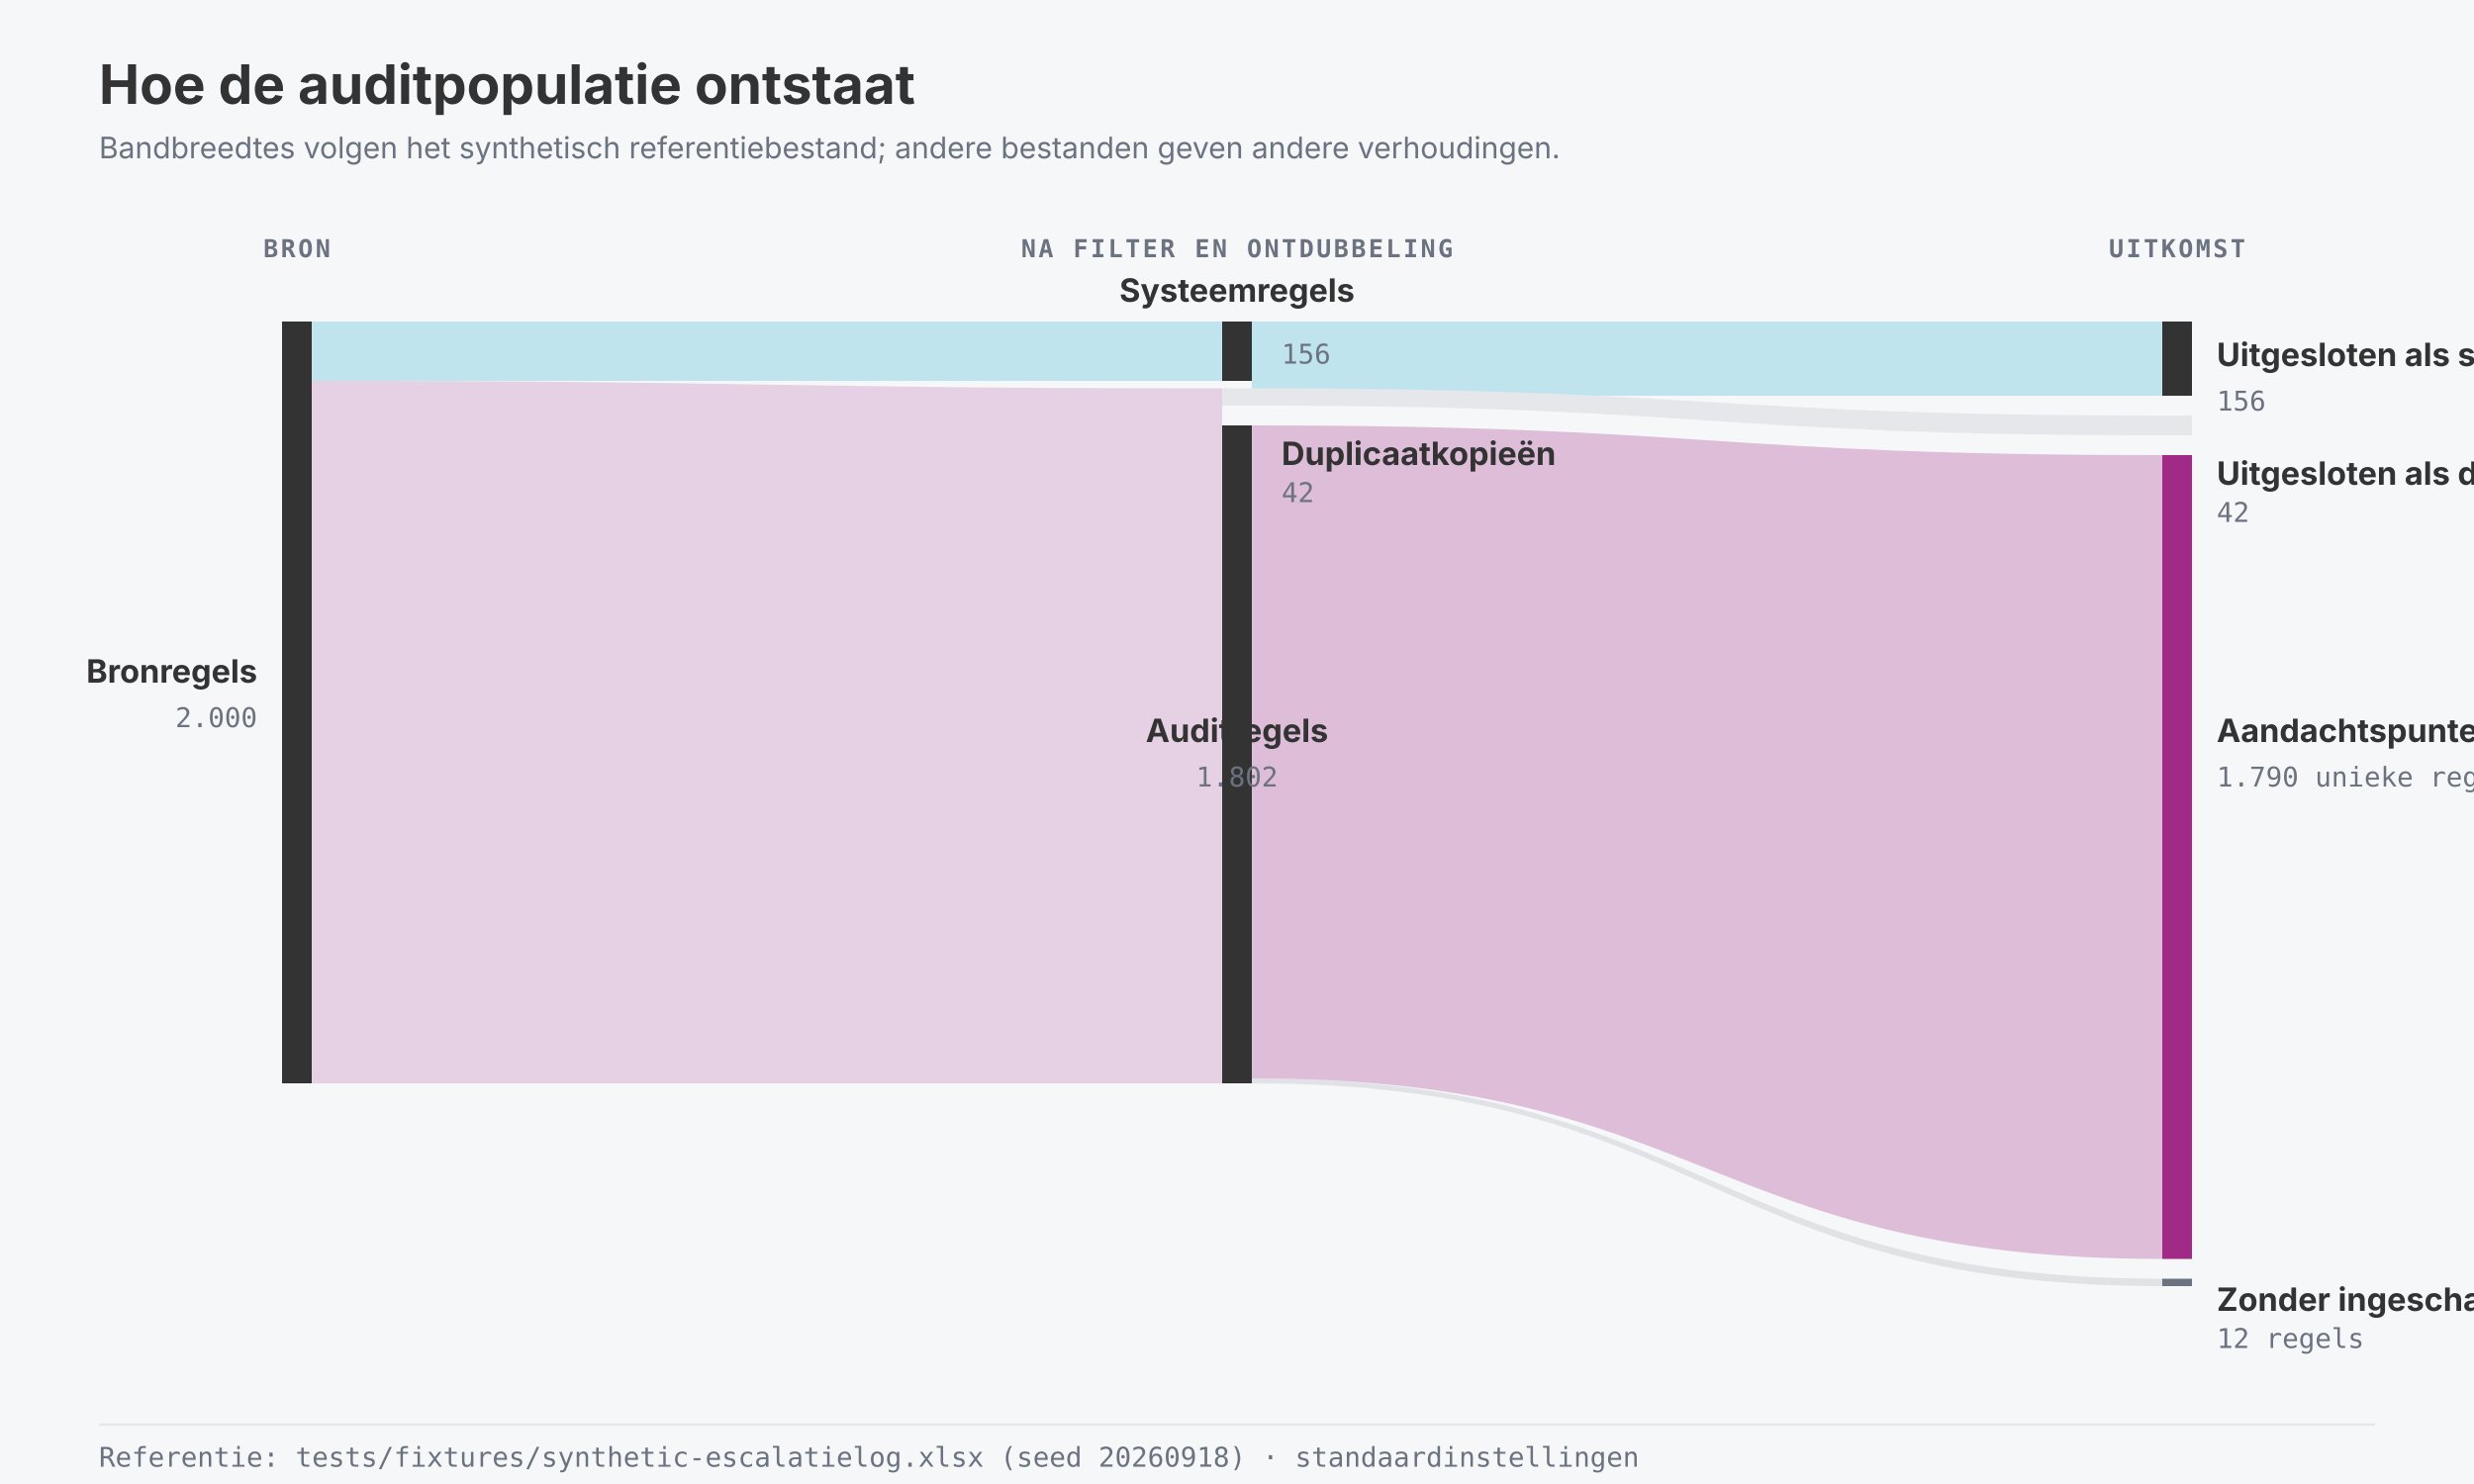
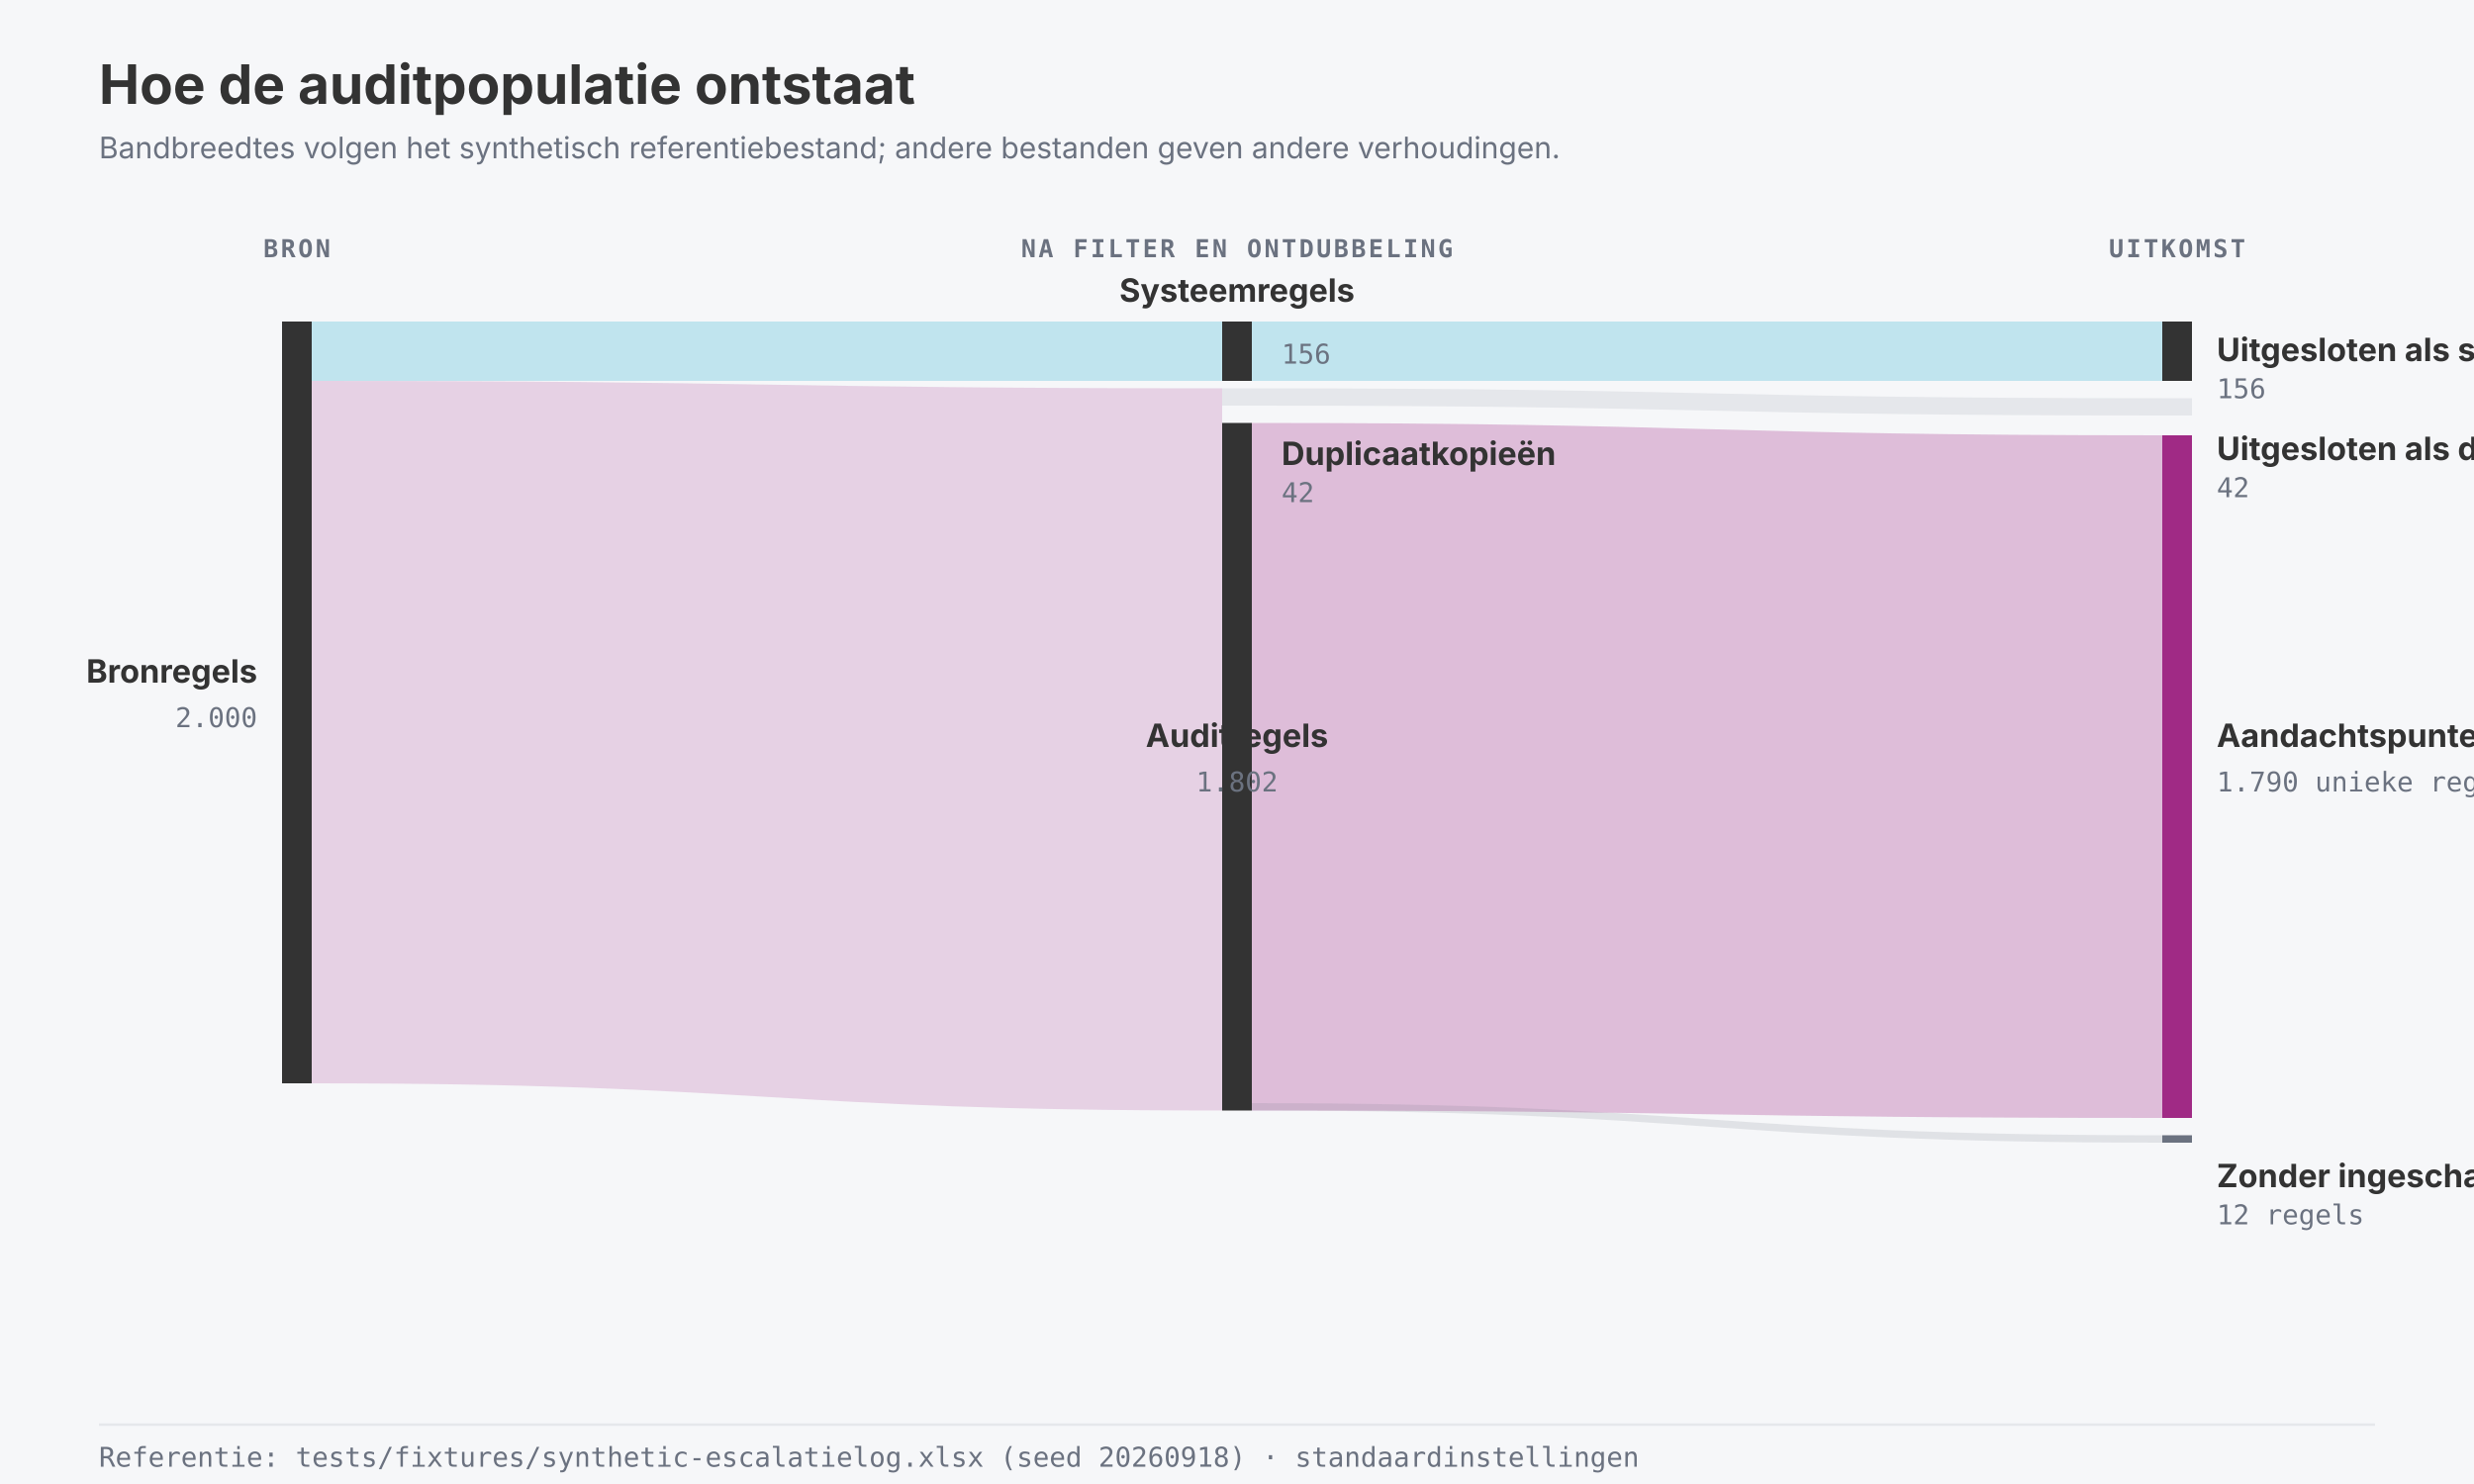
<svg xmlns="http://www.w3.org/2000/svg" viewBox="0 0 1000 600" role="img" aria-labelledby="auditpopulatie-title auditpopulatie-desc">
  <defs>
    <style>
      .ap-title{font:700 22px Inter,system-ui,sans-serif;fill:#333}.ap-sub{font:400 12px Inter,system-ui,sans-serif;fill:#6B7280}.ap-head{font:700 10px ui-monospace,SFMono-Regular,Consolas,monospace;letter-spacing:1px;fill:#6B7280}.ap-name{font:700 13px Inter,system-ui,sans-serif;fill:#333}.ap-num{font:500 11px ui-monospace,SFMono-Regular,Consolas,monospace;fill:#6B7280}
    </style>
  </defs>
  <rect width="1000" height="600" fill="#F6F7F9" />
  <text x="40" y="42" class="ap-title">Hoe de auditpopulatie ontstaat</text>
  <text x="40" y="64" class="ap-sub">Bandbreedtes volgen het synthetisch referentiebestand; andere bestanden geven andere verhoudingen.</text>
  <text x="120" y="104" text-anchor="middle" class="ap-head">BRON</text>
  <text x="500" y="104" text-anchor="middle" class="ap-head">NA FILTER EN ONTDUBBELING</text>
  <text x="880" y="104" text-anchor="middle" class="ap-head">UITKOMST</text>
  <path d="M126 130 C310 130 310 130 494 130 L494 154 C310 154 310 154 126 154 Z" fill="#00A0C8" fill-opacity=".22" />
-   <path d="M126 154 C310 154 310 157 494 157 L494 438 C310 438 310 438 126 438 Z" fill="#A02A85" fill-opacity=".18" />
-   <path d="M506 130 C690 130 690 130 874 130 L874 160 C690 160 690 160 506 160 Z" fill="#00A0C8" fill-opacity=".22" />
-   <path d="M506 157 C690 157 690 168 874 168 L874 176 C690 176 690 164 506 164 Z" fill="#E5E7EB" />
-   <path d="M506 172 C690 172 690 184 874 184 L874 509 C690 509 690 436 506 436 Z" fill="#A02A85" fill-opacity=".28" />
-   <path d="M506 436 C690 436 690 517 874 517 L874 520 C690 520 690 438 506 438 Z" fill="#6B7280" fill-opacity=".16" />
+   <path d="M126 154 C310 154 310 157 494 157 L494 449 C310 449 310 438 126 438 Z" fill="#A02A85" fill-opacity=".18" />
+   <path d="M506 130 C690 130 690 130 874 130 L874 154 C690 154 690 154 506 154 Z" fill="#00A0C8" fill-opacity=".22" />
+   <path d="M506 157 C690 157 690 161 874 161 L874 168 C690 168 690 164 506 164 Z" fill="#E5E7EB" />
+   <path d="M506 171 C690 171 690 176 874 176 L874 452 C690 452 690 449 506 449 Z" fill="#A02A85" fill-opacity=".28" />
+   <path d="M506 446 C690 446 690 459 874 459 L874 462 C690 462 690 449 506 449 Z" fill="#6B7280" fill-opacity=".16" />
  <rect x="114" y="130" width="12" height="308" fill="#333" />
  <rect x="494" y="130" width="12" height="24" fill="#333" />
  <rect x="494" y="157" width="12" height="7" fill="#E5E7EB" />
-   <rect x="494" y="172" width="12" height="266" fill="#333" />
-   <rect x="874" y="130" width="12" height="30" fill="#333" />
-   <rect x="874" y="168" width="12" height="8" fill="#E5E7EB" />
-   <rect x="874" y="184" width="12" height="325" fill="#A02A85" />
-   <rect x="874" y="517" width="12" height="3" fill="#6B7280" />
+   <rect x="494" y="171" width="12" height="278" fill="#333" />
+   <rect x="874" y="130" width="12" height="24" fill="#333" />
+   <rect x="874" y="161" width="12" height="7" fill="#E5E7EB" />
+   <rect x="874" y="176" width="12" height="276" fill="#A02A85" />
+   <rect x="874" y="459" width="12" height="3" fill="#6B7280" />
  <text x="104" y="276" text-anchor="end" class="ap-name">Bronregels</text>
  <text x="104" y="294" text-anchor="end" class="ap-num">2.000</text>
  <text x="500" y="122" text-anchor="middle" class="ap-name">Systeemregels</text>
  <text x="518" y="147" class="ap-num">156</text>
  <text x="518" y="188" class="ap-name">Duplicaatkopieën</text>
  <text x="518" y="203" class="ap-num">42</text>
-   <text x="500" y="300" text-anchor="middle" class="ap-name" fill="#7F1F69">Auditregels</text>
-   <text x="500" y="318" text-anchor="middle" class="ap-num">1.802</text>
-   <text x="896" y="148" class="ap-name">Uitgesloten als systeemregel</text>
-   <text x="896" y="166" class="ap-num">156</text>
-   <text x="896" y="196" class="ap-name">Uitgesloten als duplicaat</text>
-   <text x="896" y="211" class="ap-num">42</text>
-   <text x="896" y="300" class="ap-name" fill="#7F1F69">Aandachtspunten</text>
-   <text x="896" y="318" class="ap-num">1.790 unieke regels</text>
-   <text x="896" y="530" class="ap-name">Zonder ingeschakeld signaal</text>
-   <text x="896" y="545" class="ap-num">12 regels</text>
+   <text x="500" y="302" text-anchor="middle" class="ap-name" fill="#7F1F69">Auditregels</text>
+   <text x="500" y="320" text-anchor="middle" class="ap-num">1.802</text>
+   <text x="896" y="146" class="ap-name">Uitgesloten als systeemregel</text>
+   <text x="896" y="161" class="ap-num">156</text>
+   <text x="896" y="186" class="ap-name">Uitgesloten als duplicaat</text>
+   <text x="896" y="201" class="ap-num">42</text>
+   <text x="896" y="302" class="ap-name" fill="#7F1F69">Aandachtspunten</text>
+   <text x="896" y="320" class="ap-num">1.790 unieke regels</text>
+   <text x="896" y="480" class="ap-name">Zonder ingeschakeld signaal</text>
+   <text x="896" y="495" class="ap-num">12 regels</text>
  <line x1="40" y1="576" x2="960" y2="576" stroke="#E5E7EB" />
  <text x="40" y="593" class="ap-num">Referentie: tests/fixtures/synthetic-escalatielog.xlsx (seed 20260918) · standaardinstellingen</text>
</svg>
